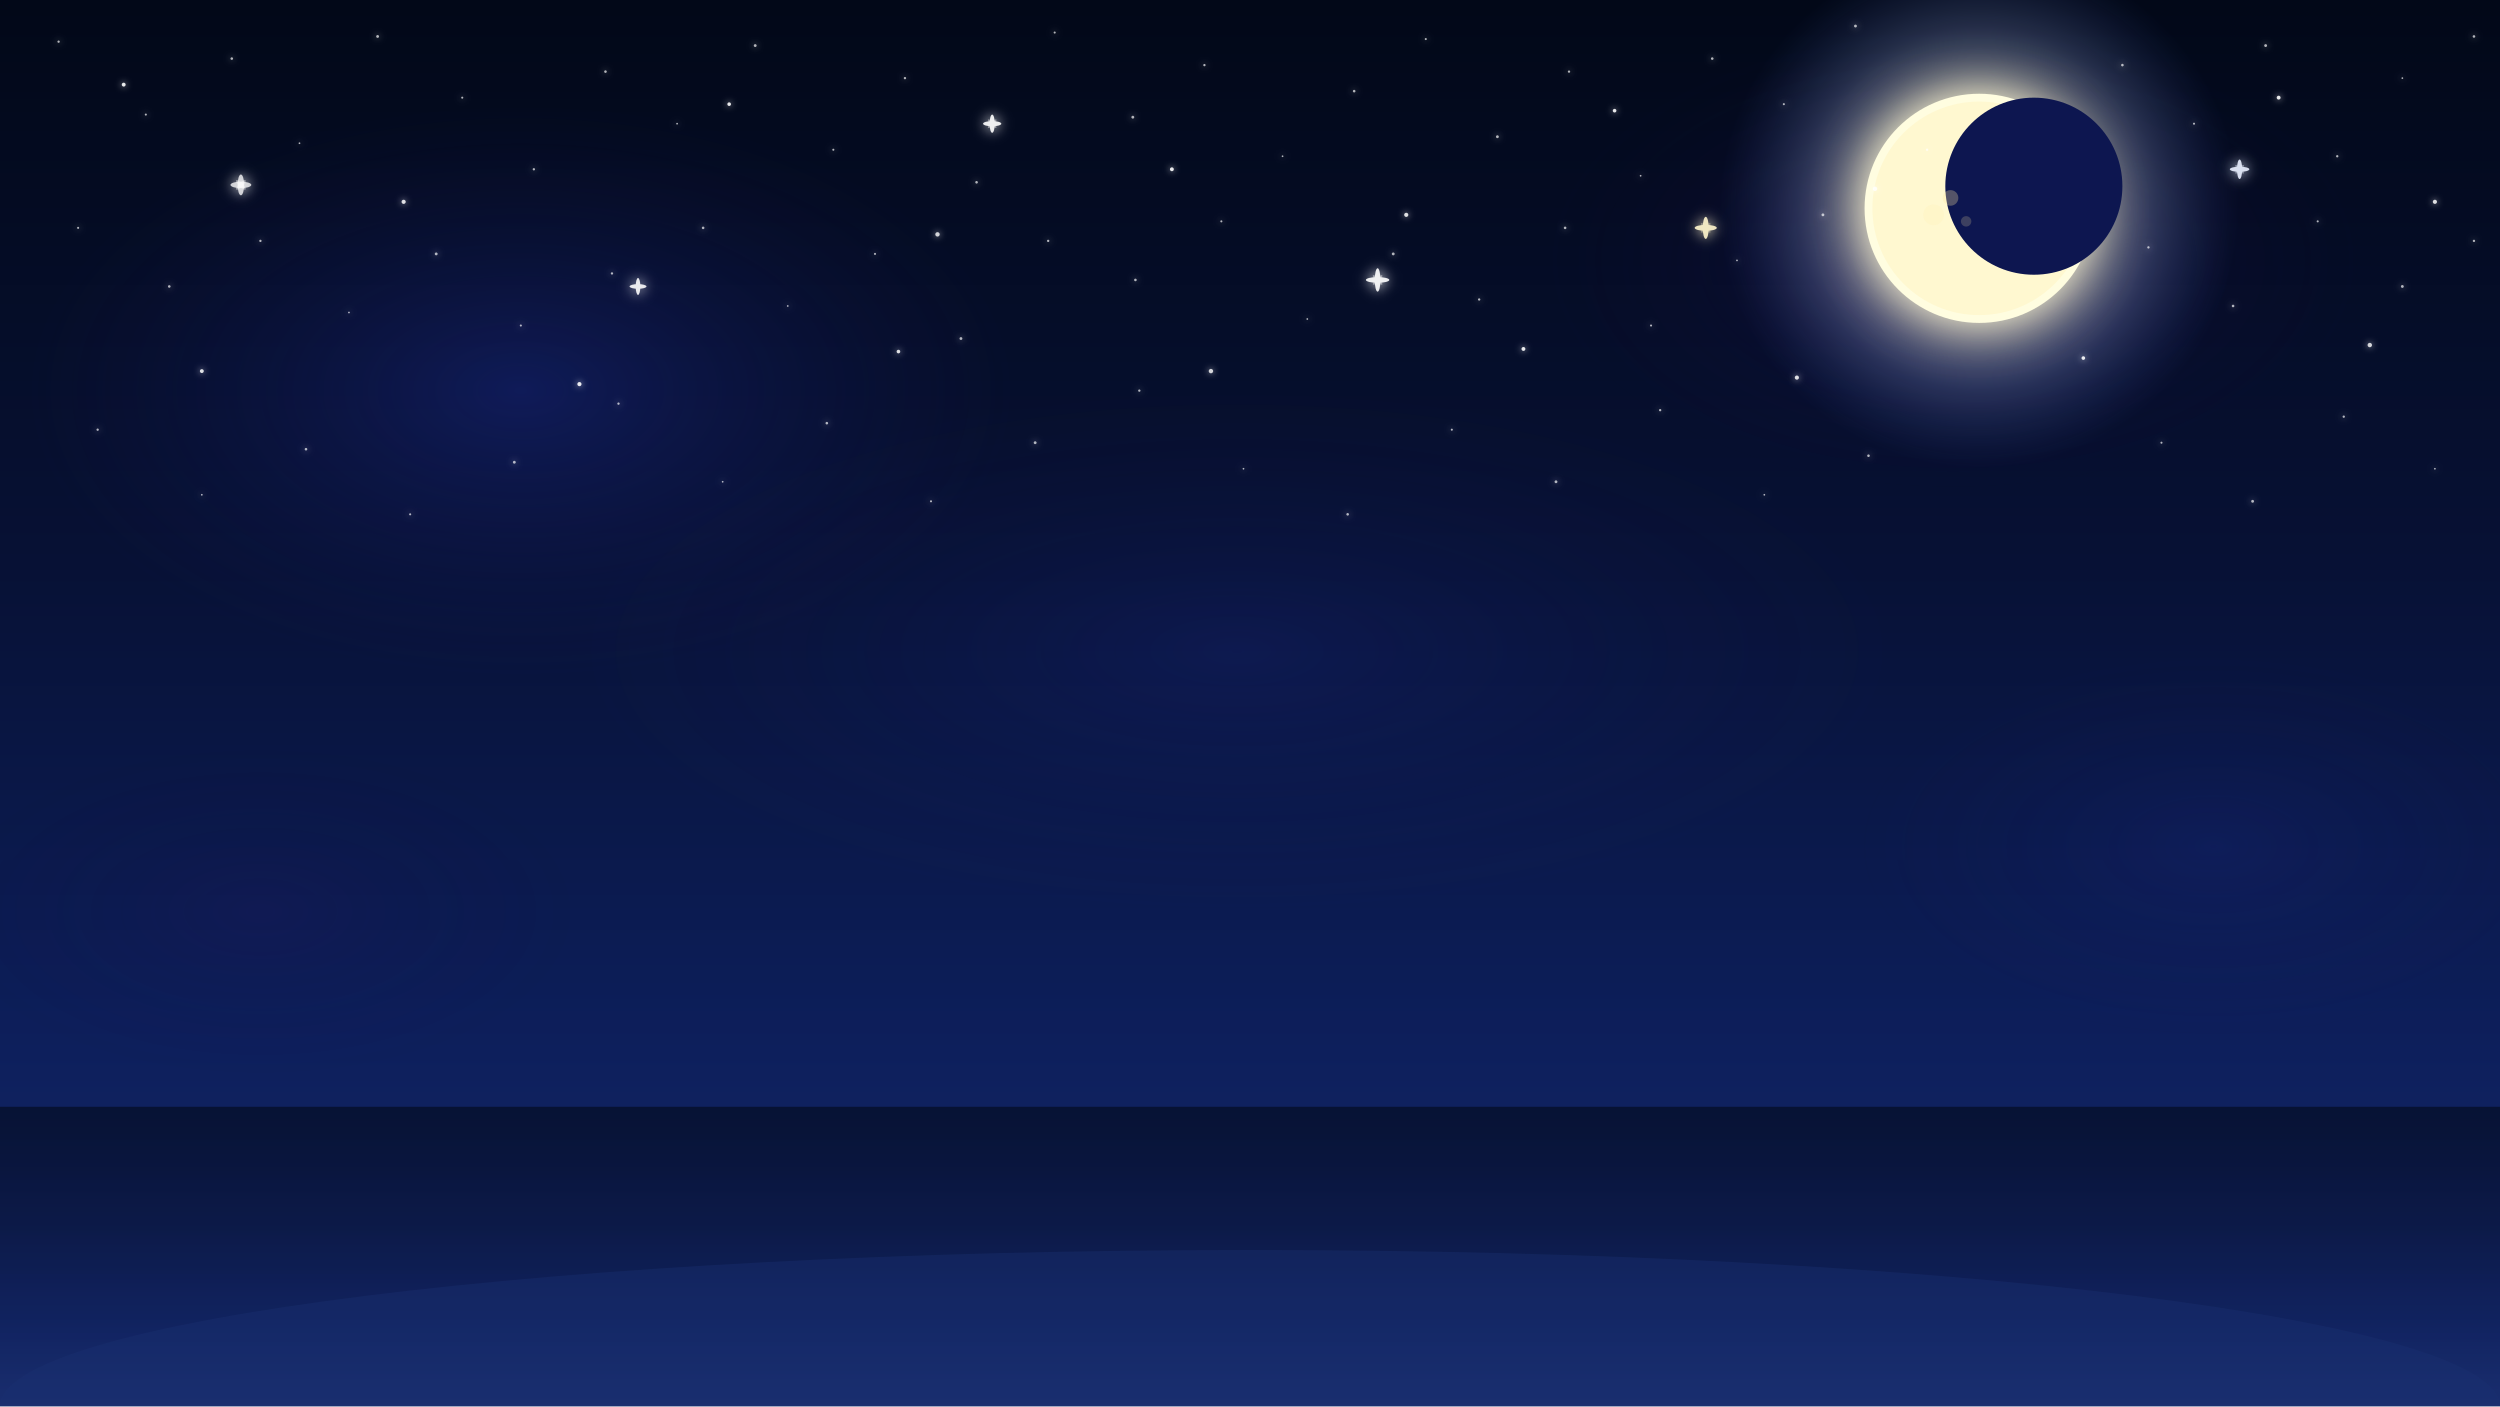
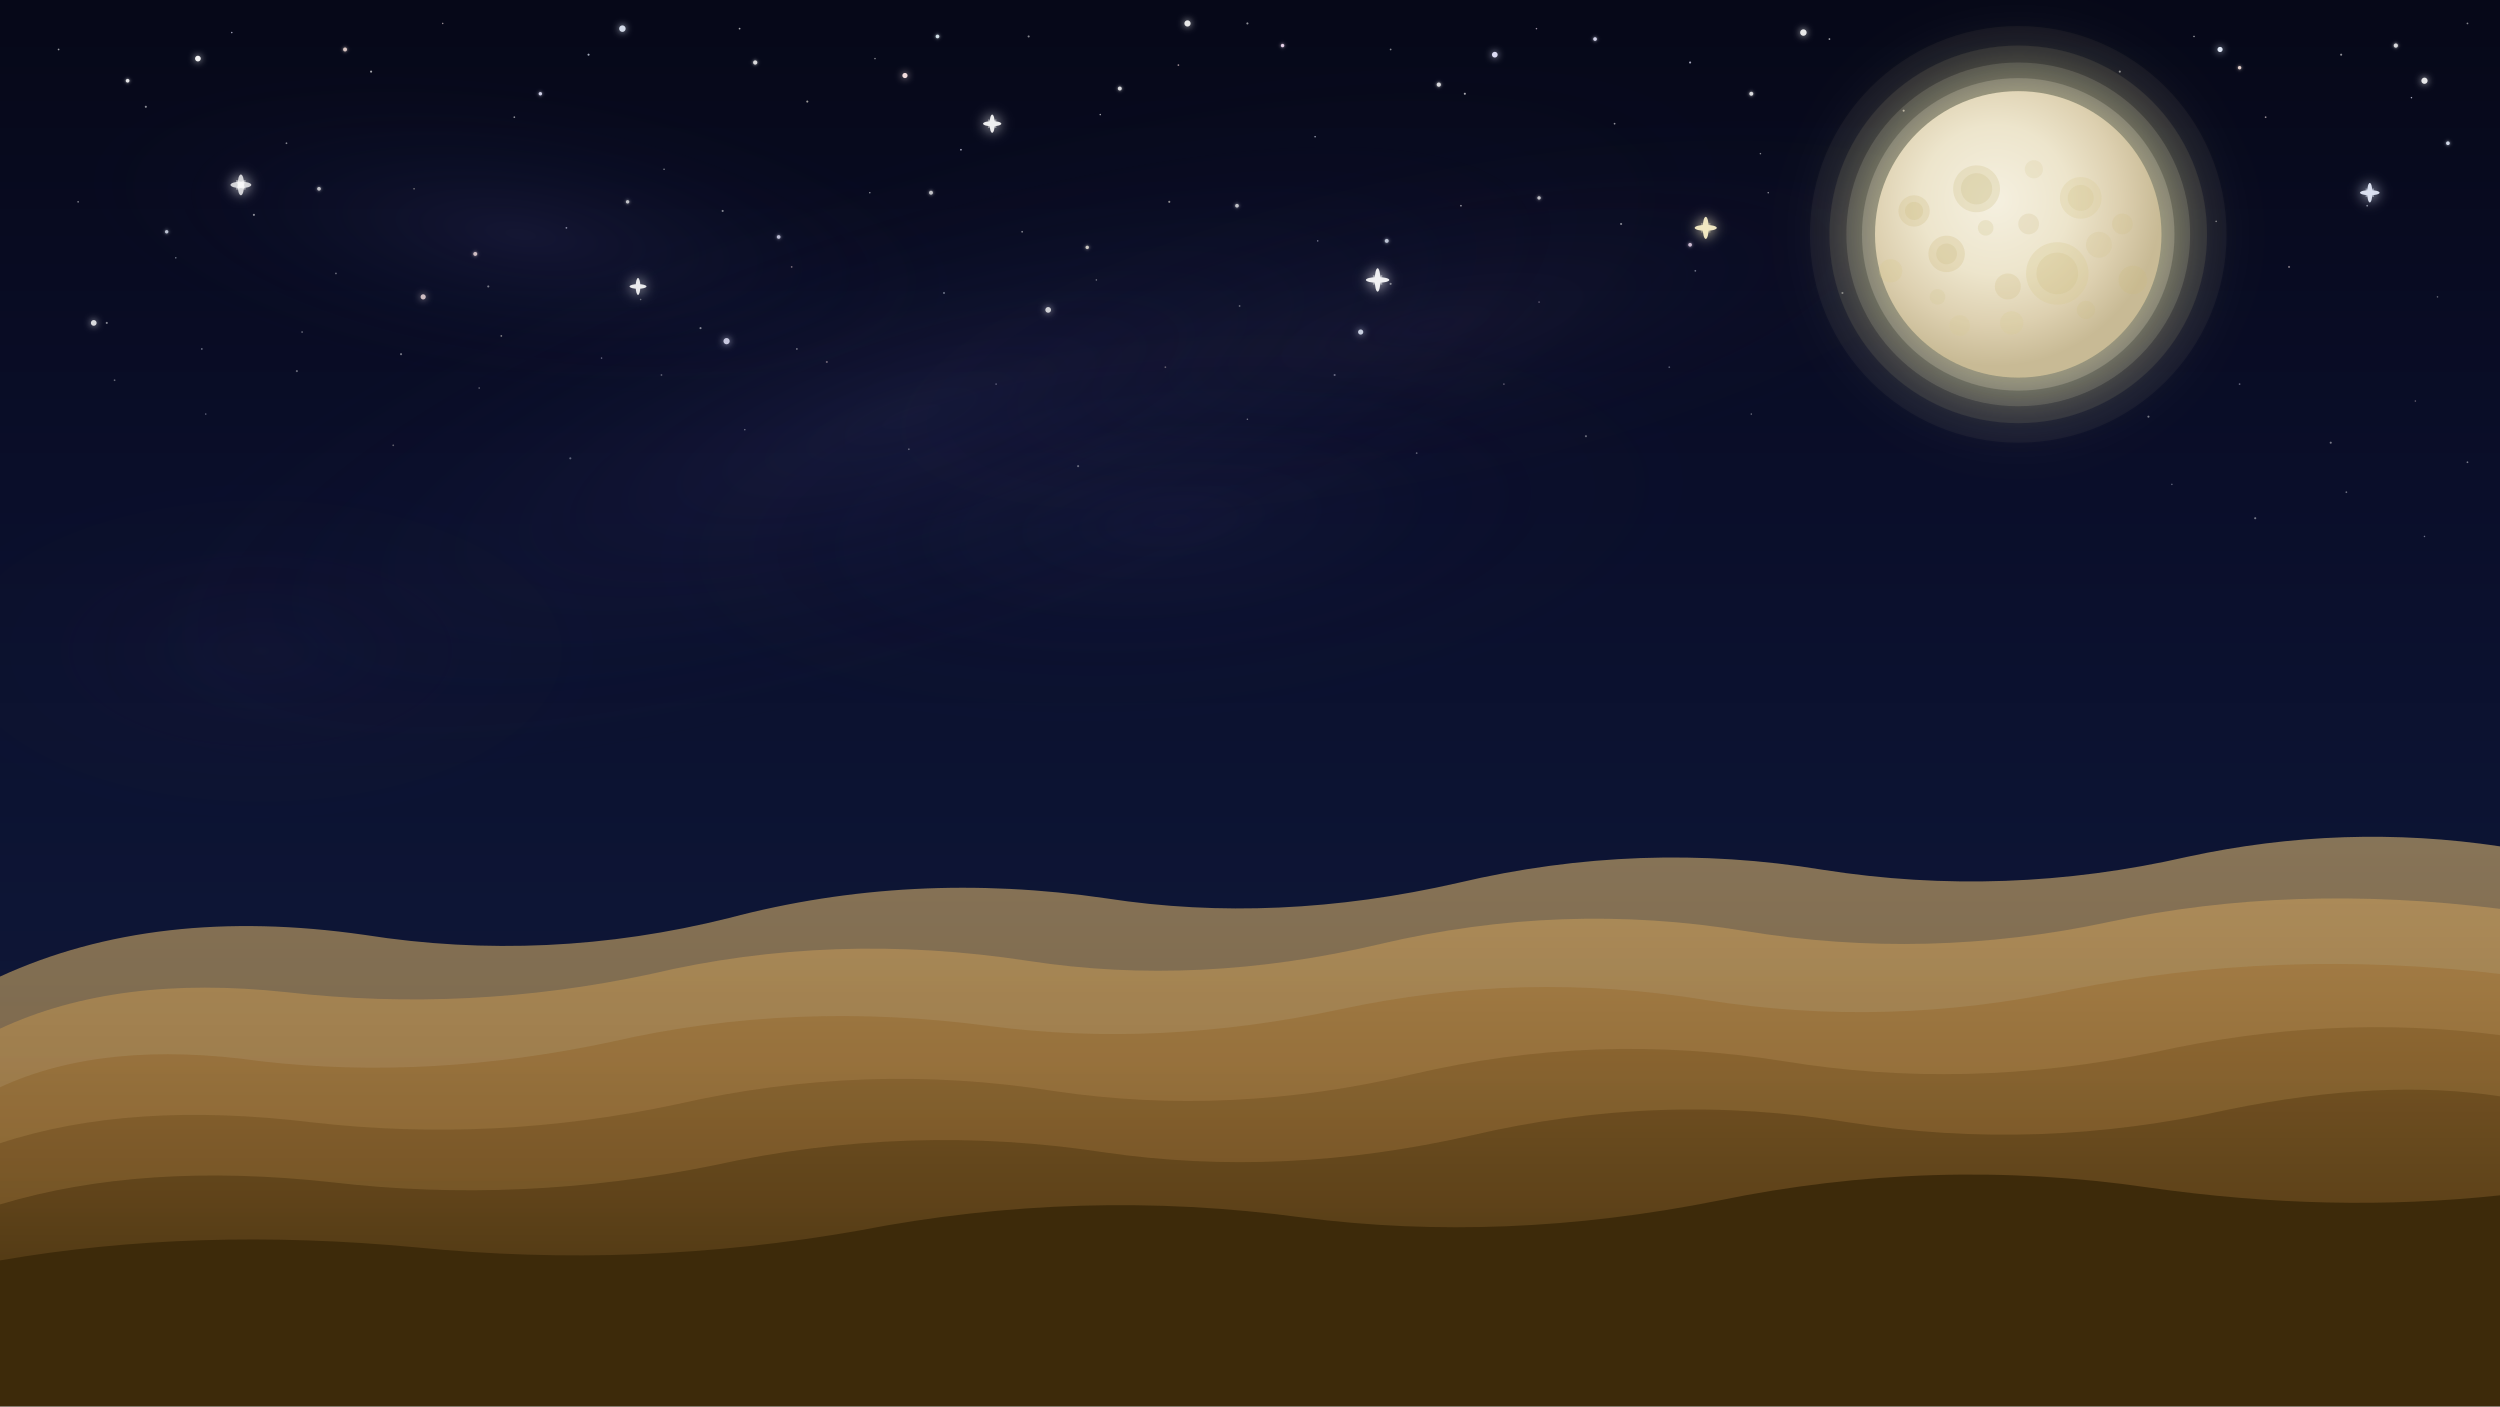
- <svg xmlns="http://www.w3.org/2000/svg" viewBox="0 0 1920 1080" width="1920" height="1080" preserveAspectRatio="xMidYMid slice">
+ <svg xmlns="http://www.w3.org/2000/svg" viewBox="0 0 1920 1080" preserveAspectRatio="xMidYMid slice" width="1920" height="1080">
  <defs>
    <linearGradient id="skyGrad" x1="0" y1="0" x2="0" y2="1">
-       <stop offset="0%" stop-color="#020818" />
-       <stop offset="40%" stop-color="#071135" />
-       <stop offset="75%" stop-color="#0d1f5c" />
-       <stop offset="100%" stop-color="#1a2e6e" />
-     </linearGradient>
-     <radialGradient id="moonGlow" cx="50%" cy="50%" r="50%">
-       <stop offset="0%" stop-color="#fffbe8" stop-opacity="1" />
-       <stop offset="35%" stop-color="#ffeebb" stop-opacity="0.6" />
-       <stop offset="70%" stop-color="#aac0ff" stop-opacity="0.2" />
-       <stop offset="100%" stop-color="#4466cc" stop-opacity="0" />
-     </radialGradient>
-     <radialGradient id="nebula1" cx="50%" cy="50%" r="50%">
-       <stop offset="0%" stop-color="#2233aa" stop-opacity="0.35" />
-       <stop offset="100%" stop-color="#1a1a5e" stop-opacity="0" />
-     </radialGradient>
-     <radialGradient id="nebula2" cx="50%" cy="50%" r="50%">
-       <stop offset="0%" stop-color="#331166" stop-opacity="0.3" />
-       <stop offset="100%" stop-color="#0a0a2e" stop-opacity="0" />
-     </radialGradient>
-     <filter id="starGlow" x="-100%" y="-100%" width="300%" height="300%">
-       <feGaussianBlur stdDeviation="2.5" result="blur" />
+       <stop offset="0%" stop-color="#060818" />
+       <stop offset="35%" stop-color="#0a0e2a" />
+       <stop offset="65%" stop-color="#0d1535" />
+       <stop offset="100%" stop-color="#1a1a3a" />
+     </linearGradient>
+     <filter id="moonGlow" x="-60%" y="-60%" width="220%" height="220%">
+       <feGaussianBlur stdDeviation="18" result="blur1" />
+       <feColorMatrix in="blur1" type="matrix" values="1 0.9 0.5 0 0                 0.8 0.7 0.3 0 0                 0.2 0.2 0.1 0 0                 0 0 0 0.5 0" result="colored" />
+       <feMerge>
+         <feMergeNode in="colored" />
+         <feMergeNode in="SourceGraphic" />
+       </feMerge>
+     </filter>
+     <filter id="starGlow" x="-200%" y="-200%" width="500%" height="500%">
+       <feGaussianBlur stdDeviation="1.5" result="blur" />
+       <feMerge>
+         <feMergeNode in="blur" />
+         <feMergeNode in="SourceGraphic" />
+       </feMerge>
+     </filter>
+     <filter id="starGlowLarge" x="-300%" y="-300%" width="700%" height="700%">
+       <feGaussianBlur stdDeviation="2.8" result="blur" />
      <feMerge>
        <feMergeNode in="blur" />
        <feMergeNode in="SourceGraphic" />
      </feMerge>
    </filter>
    <filter id="bigStarGlow" x="-150%" y="-150%" width="400%" height="400%">
      <feGaussianBlur stdDeviation="5" result="blur" />
      <feMerge>
        <feMergeNode in="blur" />
        <feMergeNode in="SourceGraphic" />
      </feMerge>
    </filter>
-     <filter id="moonFilter" x="-30%" y="-30%" width="160%" height="160%">
-       <feGaussianBlur stdDeviation="18" result="blur" />
-       <feMerge>
-         <feMergeNode in="blur" />
-         <feMergeNode in="SourceGraphic" />
-       </feMerge>
-     </filter>
+     <radialGradient id="milkyWay1" cx="50%" cy="50%" r="50%">
+       <stop offset="0%" stop-color="#4a4a8a" stop-opacity="0.18" />
+       <stop offset="100%" stop-color="#0a0e2a" stop-opacity="0" />
+     </radialGradient>
+     <radialGradient id="milkyWay2" cx="50%" cy="50%" r="50%">
+       <stop offset="0%" stop-color="#5a4a7a" stop-opacity="0.12" />
+       <stop offset="100%" stop-color="#0a0e2a" stop-opacity="0" />
+     </radialGradient>
+     <radialGradient id="moonSurface" cx="42%" cy="38%" r="58%">
+       <stop offset="0%" stop-color="#f5f0e0" />
+       <stop offset="45%" stop-color="#ede5cc" />
+       <stop offset="75%" stop-color="#ddd0b0" />
+       <stop offset="100%" stop-color="#c8ba95" />
+     </radialGradient>
+     <linearGradient id="dune1Grad" x1="0" y1="0" x2="0" y2="1">
+       <stop offset="0%" stop-color="#c8a86b" />
+       <stop offset="100%" stop-color="#a07840" />
+     </linearGradient>
+     <linearGradient id="dune2Grad" x1="0" y1="0" x2="0" y2="1">
+       <stop offset="0%" stop-color="#b8935a" />
+       <stop offset="100%" stop-color="#8a6530" />
+     </linearGradient>
+     <linearGradient id="dune3Grad" x1="0" y1="0" x2="0" y2="1">
+       <stop offset="0%" stop-color="#a07840" />
+       <stop offset="100%" stop-color="#6e4e20" />
+     </linearGradient>
+     <linearGradient id="dune4Grad" x1="0" y1="0" x2="0" y2="1">
+       <stop offset="0%" stop-color="#8a6530" />
+       <stop offset="100%" stop-color="#5a3e18" />
+     </linearGradient>
+     <linearGradient id="dune5Grad" x1="0" y1="0" x2="0" y2="1">
+       <stop offset="0%" stop-color="#6e4e20" />
+       <stop offset="100%" stop-color="#3d2a0a" />
+     </linearGradient>
  </defs>
  <rect width="1920" height="1080" fill="url(#skyGrad)" />
-   <ellipse cx="400" cy="300" rx="380" ry="220" fill="url(#nebula1)" />
-   <ellipse cx="1500" cy="200" rx="320" ry="180" fill="url(#nebula2)" />
-   <ellipse cx="950" cy="500" rx="500" ry="200" fill="url(#nebula1)" opacity="0.5" />
-   <ellipse cx="200" cy="700" rx="250" ry="130" fill="url(#nebula2)" opacity="0.4" />
-   <ellipse cx="1700" cy="650" rx="280" ry="150" fill="url(#nebula1)" opacity="0.4" />
-   <circle cx="1520" cy="160" r="200" fill="url(#moonGlow)" />
-   <circle cx="1520" cy="160" r="88" fill="#fffde0" filter="url(#moonFilter)" />
-   <circle cx="1520" cy="160" r="82" fill="#fff8d0" />
-   <circle cx="1562" cy="143" r="68" fill="#0d1650" />
-   <circle cx="1498" cy="152" r="6" fill="#ffe8a0" opacity="0.3" />
-   <circle cx="1510" cy="170" r="4" fill="#ffe8a0" opacity="0.2" />
-   <circle cx="1485" cy="165" r="8" fill="#ffe8a0" opacity="0.15" />
-   <g fill="white" opacity="0.7" filter="url(#starGlow)">
-     <circle cx="45" cy="32" r="0.9" />
-     <circle cx="112" cy="88" r="0.8" />
-     <circle cx="178" cy="45" r="1" />
-     <circle cx="230" cy="110" r="0.7" />
-     <circle cx="290" cy="28" r="1.1" />
-     <circle cx="355" cy="75" r="0.8" />
-     <circle cx="410" cy="130" r="0.9" />
-     <circle cx="465" cy="55" r="1" />
-     <circle cx="520" cy="95" r="0.7" />
-     <circle cx="580" cy="35" r="1.1" />
-     <circle cx="640" cy="115" r="0.8" />
-     <circle cx="695" cy="60" r="0.9" />
-     <circle cx="750" cy="140" r="1" />
-     <circle cx="810" cy="25" r="0.8" />
-     <circle cx="870" cy="90" r="1.1" />
-     <circle cx="925" cy="50" r="0.9" />
-     <circle cx="985" cy="120" r="0.7" />
-     <circle cx="1040" cy="70" r="1" />
-     <circle cx="1095" cy="30" r="0.8" />
-     <circle cx="1150" cy="105" r="1.1" />
-     <circle cx="1205" cy="55" r="0.9" />
-     <circle cx="1260" cy="135" r="0.7" />
-     <circle cx="1315" cy="45" r="1" />
-     <circle cx="1370" cy="80" r="0.8" />
-     <circle cx="1425" cy="20" r="1.1" />
-     <circle cx="1480" cy="115" r="0.9" />
-     <circle cx="1630" cy="50" r="1" />
-     <circle cx="1685" cy="95" r="0.8" />
-     <circle cx="1740" cy="35" r="1.1" />
-     <circle cx="1795" cy="120" r="0.9" />
-     <circle cx="1845" cy="60" r="0.7" />
-     <circle cx="1900" cy="28" r="1" />
-     <circle cx="60" cy="175" r="0.8" />
-     <circle cx="130" cy="220" r="1" />
-     <circle cx="200" cy="185" r="0.9" />
-     <circle cx="268" cy="240" r="0.7" />
-     <circle cx="335" cy="195" r="1.1" />
-     <circle cx="400" cy="250" r="0.8" />
-     <circle cx="470" cy="210" r="0.9" />
-     <circle cx="540" cy="175" r="1" />
-     <circle cx="605" cy="235" r="0.7" />
-     <circle cx="672" cy="195" r="0.8" />
-     <circle cx="738" cy="260" r="1.1" />
-     <circle cx="805" cy="185" r="0.9" />
-     <circle cx="872" cy="215" r="1" />
-     <circle cx="938" cy="170" r="0.8" />
-     <circle cx="1004" cy="245" r="0.7" />
-     <circle cx="1070" cy="195" r="1.1" />
-     <circle cx="1136" cy="230" r="0.9" />
-     <circle cx="1202" cy="175" r="1" />
-     <circle cx="1268" cy="250" r="0.8" />
-     <circle cx="1334" cy="200" r="0.7" />
-     <circle cx="1400" cy="165" r="1.1" />
-     <circle cx="1650" cy="190" r="0.9" />
-     <circle cx="1715" cy="235" r="1" />
-     <circle cx="1780" cy="170" r="0.8" />
-     <circle cx="1845" cy="220" r="1.1" />
-     <circle cx="1900" cy="185" r="0.9" />
-     <circle cx="75" cy="330" r="0.9" />
-     <circle cx="155" cy="380" r="0.7" />
-     <circle cx="235" cy="345" r="1" />
-     <circle cx="315" cy="395" r="0.8" />
-     <circle cx="395" cy="355" r="1.1" />
-     <circle cx="475" cy="310" r="0.9" />
-     <circle cx="555" cy="370" r="0.7" />
-     <circle cx="635" cy="325" r="1" />
-     <circle cx="715" cy="385" r="0.8" />
-     <circle cx="795" cy="340" r="1.1" />
-     <circle cx="875" cy="300" r="0.9" />
-     <circle cx="955" cy="360" r="0.7" />
-     <circle cx="1035" cy="395" r="1" />
-     <circle cx="1115" cy="330" r="0.8" />
-     <circle cx="1195" cy="370" r="1.1" />
-     <circle cx="1275" cy="315" r="0.9" />
-     <circle cx="1355" cy="380" r="0.7" />
-     <circle cx="1435" cy="350" r="1" />
-     <circle cx="1660" cy="340" r="0.8" />
-     <circle cx="1730" cy="385" r="1.1" />
-     <circle cx="1800" cy="320" r="0.9" />
-     <circle cx="1870" cy="360" r="0.7" />
-   </g>
-   <g fill="white" filter="url(#starGlow)">
-     <circle cx="95" cy="65" r="1.5" opacity="0.9" />
-     <circle cx="310" cy="155" r="1.6" opacity="0.85" />
-     <circle cx="560" cy="80" r="1.4" opacity="0.9" />
-     <circle cx="720" cy="180" r="1.7" opacity="0.8" />
-     <circle cx="900" cy="130" r="1.5" opacity="0.9" />
-     <circle cx="1080" cy="165" r="1.6" opacity="0.85" />
-     <circle cx="1240" cy="85" r="1.4" opacity="0.9" />
-     <circle cx="1440" cy="145" r="1.7" opacity="0.8" />
-     <circle cx="1750" cy="75" r="1.5" opacity="0.9" />
-     <circle cx="1870" cy="155" r="1.6" opacity="0.85" />
-     <circle cx="155" cy="285" r="1.5" opacity="0.85" />
-     <circle cx="445" cy="295" r="1.6" opacity="0.9" />
-     <circle cx="690" cy="270" r="1.4" opacity="0.85" />
-     <circle cx="930" cy="285" r="1.7" opacity="0.8" />
-     <circle cx="1170" cy="268" r="1.5" opacity="0.9" />
-     <circle cx="1380" cy="290" r="1.6" opacity="0.85" />
-     <circle cx="1600" cy="275" r="1.4" opacity="0.9" />
-     <circle cx="1820" cy="265" r="1.7" opacity="0.8" />
-   </g>
+   <ellipse cx="700" cy="320" rx="680" ry="200" fill="url(#milkyWay1)" transform="rotate(-18 700 320)" />
+   <ellipse cx="1100" cy="250" rx="500" ry="140" fill="url(#milkyWay2)" transform="rotate(-12 1100 250)" />
+   <ellipse cx="400" cy="180" rx="350" ry="120" fill="url(#milkyWay1)" transform="rotate(8 400 180)" />
+   <ellipse cx="200" cy="500" rx="280" ry="140" fill="url(#milkyWay2)" opacity="0.5" />
+   <ellipse cx="900" cy="400" rx="420" ry="160" fill="url(#milkyWay1)" transform="rotate(-5 900 400)" opacity="0.6" />
+   <circle cx="45" cy="38" r="0.7" fill="#ffffff" opacity="0.6" />
+   <circle cx="112" cy="82" r="0.8" fill="#ffffff" opacity="0.55" />
+   <circle cx="178" cy="25" r="0.6" fill="#e8e8ff" opacity="0.7" />
+   <circle cx="220" cy="110" r="0.7" fill="#ffffff" opacity="0.5" />
+   <circle cx="285" cy="55" r="0.8" fill="#ffffff" opacity="0.65" />
+   <circle cx="340" cy="18" r="0.6" fill="#ffe8e8" opacity="0.6" />
+   <circle cx="395" cy="90" r="0.7" fill="#ffffff" opacity="0.55" />
+   <circle cx="452" cy="42" r="0.8" fill="#e8f0ff" opacity="0.7" />
+   <circle cx="510" cy="130" r="0.6" fill="#ffffff" opacity="0.5" />
+   <circle cx="568" cy="22" r="0.7" fill="#ffffff" opacity="0.65" />
+   <circle cx="620" cy="78" r="0.8" fill="#fff8e8" opacity="0.6" />
+   <circle cx="672" cy="45" r="0.6" fill="#ffffff" opacity="0.55" />
+   <circle cx="738" cy="115" r="0.7" fill="#e8e8ff" opacity="0.7" />
+   <circle cx="790" cy="28" r="0.8" fill="#ffffff" opacity="0.5" />
+   <circle cx="845" cy="88" r="0.6" fill="#ffffff" opacity="0.65" />
+   <circle cx="905" cy="50" r="0.7" fill="#ffe0e0" opacity="0.6" />
+   <circle cx="958" cy="18" r="0.8" fill="#ffffff" opacity="0.55" />
+   <circle cx="1010" cy="105" r="0.6" fill="#e8f0ff" opacity="0.7" />
+   <circle cx="1068" cy="38" r="0.7" fill="#ffffff" opacity="0.5" />
+   <circle cx="1125" cy="72" r="0.8" fill="#ffffff" opacity="0.65" />
+   <circle cx="1180" cy="22" r="0.6" fill="#ffe8ff" opacity="0.6" />
+   <circle cx="1240" cy="95" r="0.7" fill="#ffffff" opacity="0.55" />
+   <circle cx="1298" cy="48" r="0.8" fill="#e8e8ff" opacity="0.7" />
+   <circle cx="1352" cy="118" r="0.6" fill="#ffffff" opacity="0.5" />
+   <circle cx="1405" cy="30" r="0.7" fill="#ffffff" opacity="0.65" />
+   <circle cx="1462" cy="85" r="0.8" fill="#fff0e8" opacity="0.6" />
+   <circle cx="1572" cy="110" r="0.7" fill="#e8f0ff" opacity="0.7" />
+   <circle cx="1628" cy="55" r="0.8" fill="#ffffff" opacity="0.5" />
+   <circle cx="1685" cy="28" r="0.6" fill="#ffffff" opacity="0.65" />
+   <circle cx="1740" cy="90" r="0.7" fill="#ffe8e8" opacity="0.6" />
+   <circle cx="1798" cy="42" r="0.8" fill="#ffffff" opacity="0.55" />
+   <circle cx="1852" cy="75" r="0.6" fill="#e8e8ff" opacity="0.7" />
+   <circle cx="1895" cy="18" r="0.7" fill="#ffffff" opacity="0.5" />
+   <circle cx="60" cy="155" r="0.7" fill="#ffffff" opacity="0.45" />
+   <circle cx="135" cy="198" r="0.6" fill="#e8f0ff" opacity="0.5" />
+   <circle cx="195" cy="165" r="0.8" fill="#ffffff" opacity="0.55" />
+   <circle cx="258" cy="210" r="0.7" fill="#ffffff" opacity="0.4" />
+   <circle cx="318" cy="145" r="0.6" fill="#fff8e8" opacity="0.5" />
+   <circle cx="375" cy="220" r="0.8" fill="#ffffff" opacity="0.45" />
+   <circle cx="435" cy="175" r="0.7" fill="#e8e8ff" opacity="0.55" />
+   <circle cx="492" cy="230" r="0.6" fill="#ffffff" opacity="0.4" />
+   <circle cx="555" cy="162" r="0.8" fill="#ffffff" opacity="0.5" />
+   <circle cx="608" cy="205" r="0.7" fill="#ffe0e0" opacity="0.45" />
+   <circle cx="668" cy="148" r="0.6" fill="#ffffff" opacity="0.55" />
+   <circle cx="725" cy="225" r="0.8" fill="#e8f0ff" opacity="0.4" />
+   <circle cx="785" cy="178" r="0.7" fill="#ffffff" opacity="0.5" />
+   <circle cx="842" cy="215" r="0.6" fill="#ffffff" opacity="0.45" />
+   <circle cx="898" cy="155" r="0.8" fill="#fff8e8" opacity="0.55" />
+   <circle cx="952" cy="235" r="0.7" fill="#ffffff" opacity="0.4" />
+   <circle cx="1012" cy="185" r="0.6" fill="#e8e8ff" opacity="0.5" />
+   <circle cx="1068" cy="218" r="0.8" fill="#ffffff" opacity="0.45" />
+   <circle cx="1122" cy="158" r="0.7" fill="#ffffff" opacity="0.55" />
+   <circle cx="1182" cy="232" r="0.6" fill="#ffe8ff" opacity="0.4" />
+   <circle cx="1245" cy="172" r="0.8" fill="#ffffff" opacity="0.5" />
+   <circle cx="1302" cy="208" r="0.7" fill="#e8f0ff" opacity="0.45" />
+   <circle cx="1358" cy="148" r="0.6" fill="#ffffff" opacity="0.55" />
+   <circle cx="1415" cy="225" r="0.8" fill="#ffffff" opacity="0.4" />
+   <circle cx="1472" cy="165" r="0.7" fill="#fff0e8" opacity="0.5" />
+   <circle cx="1532" cy="210" r="0.6" fill="#ffffff" opacity="0.45" />
+   <circle cx="1588" cy="152" r="0.8" fill="#e8e8ff" opacity="0.55" />
+   <circle cx="1645" cy="228" r="0.7" fill="#ffffff" opacity="0.4" />
+   <circle cx="1702" cy="170" r="0.6" fill="#ffffff" opacity="0.5" />
+   <circle cx="1758" cy="205" r="0.8" fill="#ffe8e8" opacity="0.45" />
+   <circle cx="1818" cy="158" r="0.7" fill="#e8f0ff" opacity="0.55" />
+   <circle cx="1872" cy="228" r="0.6" fill="#ffffff" opacity="0.4" />
+   <circle cx="88" cy="292" r="0.7" fill="#ffffff" opacity="0.38" />
+   <circle cx="158" cy="318" r="0.6" fill="#e8e8ff" opacity="0.42" />
+   <circle cx="228" cy="285" r="0.8" fill="#ffffff" opacity="0.38" />
+   <circle cx="302" cy="342" r="0.7" fill="#fff8e8" opacity="0.35" />
+   <circle cx="368" cy="298" r="0.6" fill="#ffffff" opacity="0.42" />
+   <circle cx="438" cy="352" r="0.8" fill="#e8f0ff" opacity="0.38" />
+   <circle cx="508" cy="288" r="0.7" fill="#ffffff" opacity="0.35" />
+   <circle cx="572" cy="330" r="0.6" fill="#ffffff" opacity="0.42" />
+   <circle cx="635" cy="278" r="0.8" fill="#ffe0e0" opacity="0.38" />
+   <circle cx="698" cy="345" r="0.7" fill="#ffffff" opacity="0.35" />
+   <circle cx="765" cy="295" r="0.6" fill="#e8e8ff" opacity="0.42" />
+   <circle cx="828" cy="358" r="0.8" fill="#ffffff" opacity="0.38" />
+   <circle cx="895" cy="282" r="0.7" fill="#fff0e8" opacity="0.35" />
+   <circle cx="958" cy="322" r="0.6" fill="#ffffff" opacity="0.42" />
+   <circle cx="1025" cy="288" r="0.8" fill="#e8e8ff" opacity="0.38" />
+   <circle cx="1088" cy="348" r="0.7" fill="#ffffff" opacity="0.35" />
+   <circle cx="1155" cy="295" r="0.6" fill="#ffe8ff" opacity="0.42" />
+   <circle cx="1218" cy="335" r="0.8" fill="#ffffff" opacity="0.38" />
+   <circle cx="1282" cy="282" r="0.7" fill="#e8f0ff" opacity="0.35" />
+   <circle cx="1345" cy="318" r="0.6" fill="#ffffff" opacity="0.42" />
+   <circle cx="82" cy="248" r="0.8" fill="#ffffff" opacity="0.5" />
+   <circle cx="155" cy="268" r="0.7" fill="#e8f0ff" opacity="0.45" />
+   <circle cx="232" cy="255" r="0.6" fill="#ffffff" opacity="0.5" />
+   <circle cx="308" cy="272" r="0.8" fill="#ffffff" opacity="0.45" />
+   <circle cx="385" cy="258" r="0.7" fill="#fff8e8" opacity="0.5" />
+   <circle cx="462" cy="275" r="0.6" fill="#e8e8ff" opacity="0.45" />
+   <circle cx="538" cy="252" r="0.8" fill="#ffffff" opacity="0.5" />
+   <circle cx="612" cy="268" r="0.7" fill="#ffffff" opacity="0.45" />
+   <circle cx="1650" cy="320" r="0.8" fill="#ffffff" opacity="0.45" />
+   <circle cx="1720" cy="295" r="0.7" fill="#e8e8ff" opacity="0.4" />
+   <circle cx="1790" cy="340" r="0.8" fill="#ffffff" opacity="0.45" />
+   <circle cx="1855" cy="308" r="0.6" fill="#ffe8e8" opacity="0.4" />
+   <circle cx="1895" cy="355" r="0.7" fill="#ffffff" opacity="0.45" />
+   <circle cx="1668" cy="372" r="0.6" fill="#e8f0ff" opacity="0.4" />
+   <circle cx="1732" cy="398" r="0.8" fill="#ffffff" opacity="0.45" />
+   <circle cx="1802" cy="378" r="0.7" fill="#ffffff" opacity="0.4" />
+   <circle cx="1862" cy="412" r="0.6" fill="#e8e8ff" opacity="0.45" />
+   <circle cx="98" cy="62" r="1.4" fill="#ffffff" opacity="0.9" filter="url(#starGlow)" />
+   <circle cx="265" cy="38" r="1.5" fill="#ffe8e0" opacity="0.85" filter="url(#starGlow)" />
+   <circle cx="415" cy="72" r="1.3" fill="#e8e8ff" opacity="0.9" filter="url(#starGlow)" />
+   <circle cx="580" cy="48" r="1.6" fill="#ffffff" opacity="0.85" filter="url(#starGlow)" />
+   <circle cx="720" cy="28" r="1.4" fill="#e8f8ff" opacity="0.9" filter="url(#starGlow)" />
+   <circle cx="860" cy="68" r="1.5" fill="#ffffff" opacity="0.85" filter="url(#starGlow)" />
+   <circle cx="985" cy="35" r="1.3" fill="#ffe8ff" opacity="0.9" filter="url(#starGlow)" />
+   <circle cx="1105" cy="65" r="1.6" fill="#ffffff" opacity="0.85" filter="url(#starGlow)" />
+   <circle cx="1225" cy="30" r="1.4" fill="#e8e8ff" opacity="0.9" filter="url(#starGlow)" />
+   <circle cx="1345" cy="72" r="1.5" fill="#ffffff" opacity="0.85" filter="url(#starGlow)" />
+   <circle cx="1720" cy="52" r="1.3" fill="#ffe8e0" opacity="0.9" filter="url(#starGlow)" />
+   <circle cx="1840" cy="35" r="1.6" fill="#ffffff" opacity="0.85" filter="url(#starGlow)" />
+   <circle cx="1880" cy="110" r="1.4" fill="#e8f0ff" opacity="0.9" filter="url(#starGlow)" />
+   <circle cx="128" cy="178" r="1.3" fill="#e8f0ff" opacity="0.8" filter="url(#starGlow)" />
+   <circle cx="245" cy="145" r="1.4" fill="#ffffff" opacity="0.75" filter="url(#starGlow)" />
+   <circle cx="365" cy="195" r="1.5" fill="#ffe8e8" opacity="0.8" filter="url(#starGlow)" />
+   <circle cx="482" cy="155" r="1.3" fill="#ffffff" opacity="0.75" filter="url(#starGlow)" />
+   <circle cx="598" cy="182" r="1.4" fill="#e8e8ff" opacity="0.8" filter="url(#starGlow)" />
+   <circle cx="715" cy="148" r="1.5" fill="#ffffff" opacity="0.75" filter="url(#starGlow)" />
+   <circle cx="835" cy="190" r="1.3" fill="#fff8e8" opacity="0.8" filter="url(#starGlow)" />
+   <circle cx="950" cy="158" r="1.4" fill="#ffffff" opacity="0.75" filter="url(#starGlow)" />
+   <circle cx="1065" cy="185" r="1.5" fill="#e8f0ff" opacity="0.8" filter="url(#starGlow)" />
+   <circle cx="1182" cy="152" r="1.3" fill="#ffffff" opacity="0.75" filter="url(#starGlow)" />
+   <circle cx="1298" cy="188" r="1.4" fill="#ffe8ff" opacity="0.8" filter="url(#starGlow)" />
+   <circle cx="152" cy="45" r="2.2" fill="#ffffff" opacity="0.95" filter="url(#starGlowLarge)" />
+   <circle cx="478" cy="22" r="2.5" fill="#e8f0ff" opacity="0.9" filter="url(#starGlowLarge)" />
+   <circle cx="695" cy="58" r="2.0" fill="#ffe8e8" opacity="0.95" filter="url(#starGlowLarge)" />
+   <circle cx="912" cy="18" r="2.4" fill="#ffffff" opacity="0.9" filter="url(#starGlowLarge)" />
+   <circle cx="1148" cy="42" r="2.2" fill="#e8e8ff" opacity="0.95" filter="url(#starGlowLarge)" />
+   <circle cx="1385" cy="25" r="2.5" fill="#ffffff" opacity="0.9" filter="url(#starGlowLarge)" />
+   <circle cx="1705" cy="38" r="2.0" fill="#e8f0ff" opacity="0.95" filter="url(#starGlowLarge)" />
+   <circle cx="1862" cy="62" r="2.4" fill="#ffffff" opacity="0.9" filter="url(#starGlowLarge)" />
+   <circle cx="72" cy="248" r="2.2" fill="#ffffff" opacity="0.85" filter="url(#starGlowLarge)" />
+   <circle cx="325" cy="228" r="2.0" fill="#ffe8e8" opacity="0.8" filter="url(#starGlowLarge)" />
+   <circle cx="558" cy="262" r="2.4" fill="#e8e8ff" opacity="0.85" filter="url(#starGlowLarge)" />
+   <circle cx="805" cy="238" r="2.2" fill="#ffffff" opacity="0.8" filter="url(#starGlowLarge)" />
+   <circle cx="1045" cy="255" r="2.0" fill="#e8f0ff" opacity="0.85" filter="url(#starGlowLarge)" />
  <g filter="url(#bigStarGlow)">
    <g transform="translate(185,142)" fill="white" opacity="0.95">
      <ellipse cx="0" cy="0" rx="2.5" ry="8" opacity="0.8" />
      <ellipse cx="0" cy="0" rx="8" ry="2.5" opacity="0.8" />
      <ellipse cx="0" cy="0" rx="1.5" ry="5" transform="rotate(45)" opacity="0.5" />
      <ellipse cx="0" cy="0" rx="5" ry="1.5" transform="rotate(45)" opacity="0.5" />
      <circle cx="0" cy="0" r="2.2" />
    </g>
    <g transform="translate(762,95)" fill="white" opacity="0.9">
      <ellipse cx="0" cy="0" rx="2" ry="7" />
      <ellipse cx="0" cy="0" rx="7" ry="2" />
      <ellipse cx="0" cy="0" rx="1.2" ry="4.5" transform="rotate(45)" opacity="0.5" />
      <ellipse cx="0" cy="0" rx="4.5" ry="1.2" transform="rotate(45)" opacity="0.5" />
      <circle cx="0" cy="0" r="1.8" />
    </g>
    <g transform="translate(1058,215)" fill="white" opacity="0.9">
      <ellipse cx="0" cy="0" rx="2.2" ry="9" />
      <ellipse cx="0" cy="0" rx="9" ry="2.2" />
      <ellipse cx="0" cy="0" rx="1.3" ry="5" transform="rotate(45)" opacity="0.5" />
      <ellipse cx="0" cy="0" rx="5" ry="1.3" transform="rotate(45)" opacity="0.5" />
      <circle cx="0" cy="0" r="2.5" />
    </g>
-     <g transform="translate(1720,130)" fill="#e8f0ff" opacity="0.9">
-       <ellipse cx="0" cy="0" rx="2" ry="7.5" />
-       <ellipse cx="0" cy="0" rx="7.5" ry="2" />
-       <ellipse cx="0" cy="0" rx="1.2" ry="4.5" transform="rotate(45)" opacity="0.5" />
-       <ellipse cx="0" cy="0" rx="4.5" ry="1.2" transform="rotate(45)" opacity="0.5" />
-       <circle cx="0" cy="0" r="2" />
-     </g>
    <g transform="translate(490,220)" fill="white" opacity="0.88">
      <ellipse cx="0" cy="0" rx="1.8" ry="6.5" />
      <ellipse cx="0" cy="0" rx="6.5" ry="1.8" />
      <circle cx="0" cy="0" r="1.8" />
    </g>
    <g transform="translate(1310,175)" fill="#fff5cc" opacity="0.9">
      <ellipse cx="0" cy="0" rx="2.3" ry="8.5" />
      <ellipse cx="0" cy="0" rx="8.5" ry="2.3" />
      <ellipse cx="0" cy="0" rx="1.4" ry="5" transform="rotate(45)" opacity="0.4" />
      <ellipse cx="0" cy="0" rx="5" ry="1.4" transform="rotate(45)" opacity="0.4" />
      <circle cx="0" cy="0" r="2.3" />
    </g>
+     <g transform="translate(1820,148)" fill="#e8f0ff" opacity="0.9">
+       <ellipse cx="0" cy="0" rx="2" ry="7.5" />
+       <ellipse cx="0" cy="0" rx="7.5" ry="2" />
+       <ellipse cx="0" cy="0" rx="1.2" ry="4.5" transform="rotate(45)" opacity="0.5" />
+       <ellipse cx="0" cy="0" rx="4.5" ry="1.2" transform="rotate(45)" opacity="0.5" />
+       <circle cx="0" cy="0" r="2" />
+     </g>
  </g>
-   <rect x="0" y="850" width="1920" height="230" fill="url(#skyGrad)" opacity="0.6" />
-   <ellipse cx="960" cy="1080" rx="960" ry="120" fill="#1a3070" opacity="0.4" />
-   <style>
-     @keyframes twinkle1 { 0%,100%{opacity:0.9} 50%{opacity:0.3} }
-     @keyframes twinkle2 { 0%,100%{opacity:0.7} 50%{opacity:1} }
-     @keyframes twinkle3 { 0%,100%{opacity:0.5} 50%{opacity:0.95} }
-   </style>
+   <g filter="url(#moonGlow)">
+     <circle cx="1550" cy="180" r="160" fill="#f5e8a0" opacity="0.05" />
+     <circle cx="1550" cy="180" r="145" fill="#f5e8b0" opacity="0.09" />
+     <circle cx="1550" cy="180" r="132" fill="#f5eecc" opacity="0.14" />
+     <circle cx="1550" cy="180" r="120" fill="#f8f0d8" opacity="0.2" />
+     <circle cx="1550" cy="180" r="110" fill="url(#moonSurface)" />
+     <circle cx="1518" cy="145" r="18" fill="#d5c898" opacity="0.35" />
+     <circle cx="1518" cy="145" r="12" fill="#c8ba85" opacity="0.25" />
+     <circle cx="1580" cy="210" r="24" fill="#d8c990" opacity="0.3" />
+     <circle cx="1580" cy="210" r="16" fill="#ccbc80" opacity="0.22" />
+     <circle cx="1542" cy="220" r="10" fill="#d0be88" opacity="0.28" />
+     <circle cx="1495" cy="195" r="14" fill="#d2c08a" opacity="0.32" />
+     <circle cx="1495" cy="195" r="8" fill="#c5b478" opacity="0.2" />
+     <circle cx="1598" cy="152" r="16" fill="#d8ca92" opacity="0.28" />
+     <circle cx="1598" cy="152" r="10" fill="#ccbe82" opacity="0.2" />
+     <circle cx="1558" cy="172" r="8" fill="#cfc090" opacity="0.25" />
+     <circle cx="1525" cy="175" r="6" fill="#d5c898" opacity="0.3" />
+     <circle cx="1612" cy="188" r="10" fill="#d2c490" opacity="0.25" />
+     <circle cx="1470" cy="162" r="12" fill="#d0be88" opacity="0.3" />
+     <circle cx="1470" cy="162" r="7" fill="#c8b878" opacity="0.22" />
+     <circle cx="1545" cy="248" r="9" fill="#d8ca92" opacity="0.25" />
+     <circle cx="1602" cy="238" r="7" fill="#ccbc80" opacity="0.2" />
+     <circle cx="1488" cy="228" r="6" fill="#d5c898" opacity="0.28" />
+     <circle cx="1630" cy="172" r="8" fill="#d0be88" opacity="0.25" />
+     <circle cx="1452" cy="208" r="9" fill="#d8c990" opacity="0.28" />
+     <circle cx="1562" cy="130" r="7" fill="#d5c898" opacity="0.22" />
+     <circle cx="1638" cy="215" r="11" fill="#ccbc80" opacity="0.25" />
+     <circle cx="1505" cy="250" r="8" fill="#d8ca92" opacity="0.22" />
+   </g>
+   <path d="M0,750 Q120,695 280,718 Q420,740 560,705 Q700,668 850,690 Q980,710 1120,678 Q1260,645 1400,668 Q1540,690 1680,658 Q1800,632 1920,650 L1920,1080 L0,1080 Z" fill="url(#dune1Grad)" opacity="0.65" />
+   <path d="M0,790 Q90,748 220,762 Q360,778 500,748 Q640,715 790,738 Q920,758 1060,725 Q1200,692 1340,715 Q1480,738 1620,708 Q1760,678 1920,698 L1920,1080 L0,1080 Z" fill="url(#dune2Grad)" opacity="0.75" />
+   <path d="M0,835 Q80,798 200,815 Q330,830 470,800 Q610,768 760,788 Q890,805 1030,775 Q1170,745 1310,768 Q1450,790 1590,760 Q1750,728 1920,748 L1920,1080 L0,1080 Z" fill="url(#dune3Grad)" opacity="0.85" />
+   <path d="M0,878 Q100,845 240,862 Q380,878 520,848 Q665,815 810,838 Q945,858 1085,825 Q1225,792 1370,815 Q1510,838 1655,808 Q1790,778 1920,795 L1920,1080 L0,1080 Z" fill="url(#dune4Grad)" opacity="0.9" />
+   <path d="M0,925 Q110,892 255,908 Q400,925 548,895 Q698,862 848,885 Q985,905 1130,872 Q1275,838 1420,862 Q1565,885 1712,852 Q1830,828 1920,842 L1920,1080 L0,1080 Z" fill="url(#dune5Grad)" opacity="0.95" />
+   <path d="M0,968 Q150,942 320,958 Q490,975 660,945 Q830,912 1000,935 Q1155,955 1320,922 Q1485,888 1650,912 Q1790,932 1920,918 L1920,1080 L0,1080 Z" fill="#3d2a0a" />
</svg>
